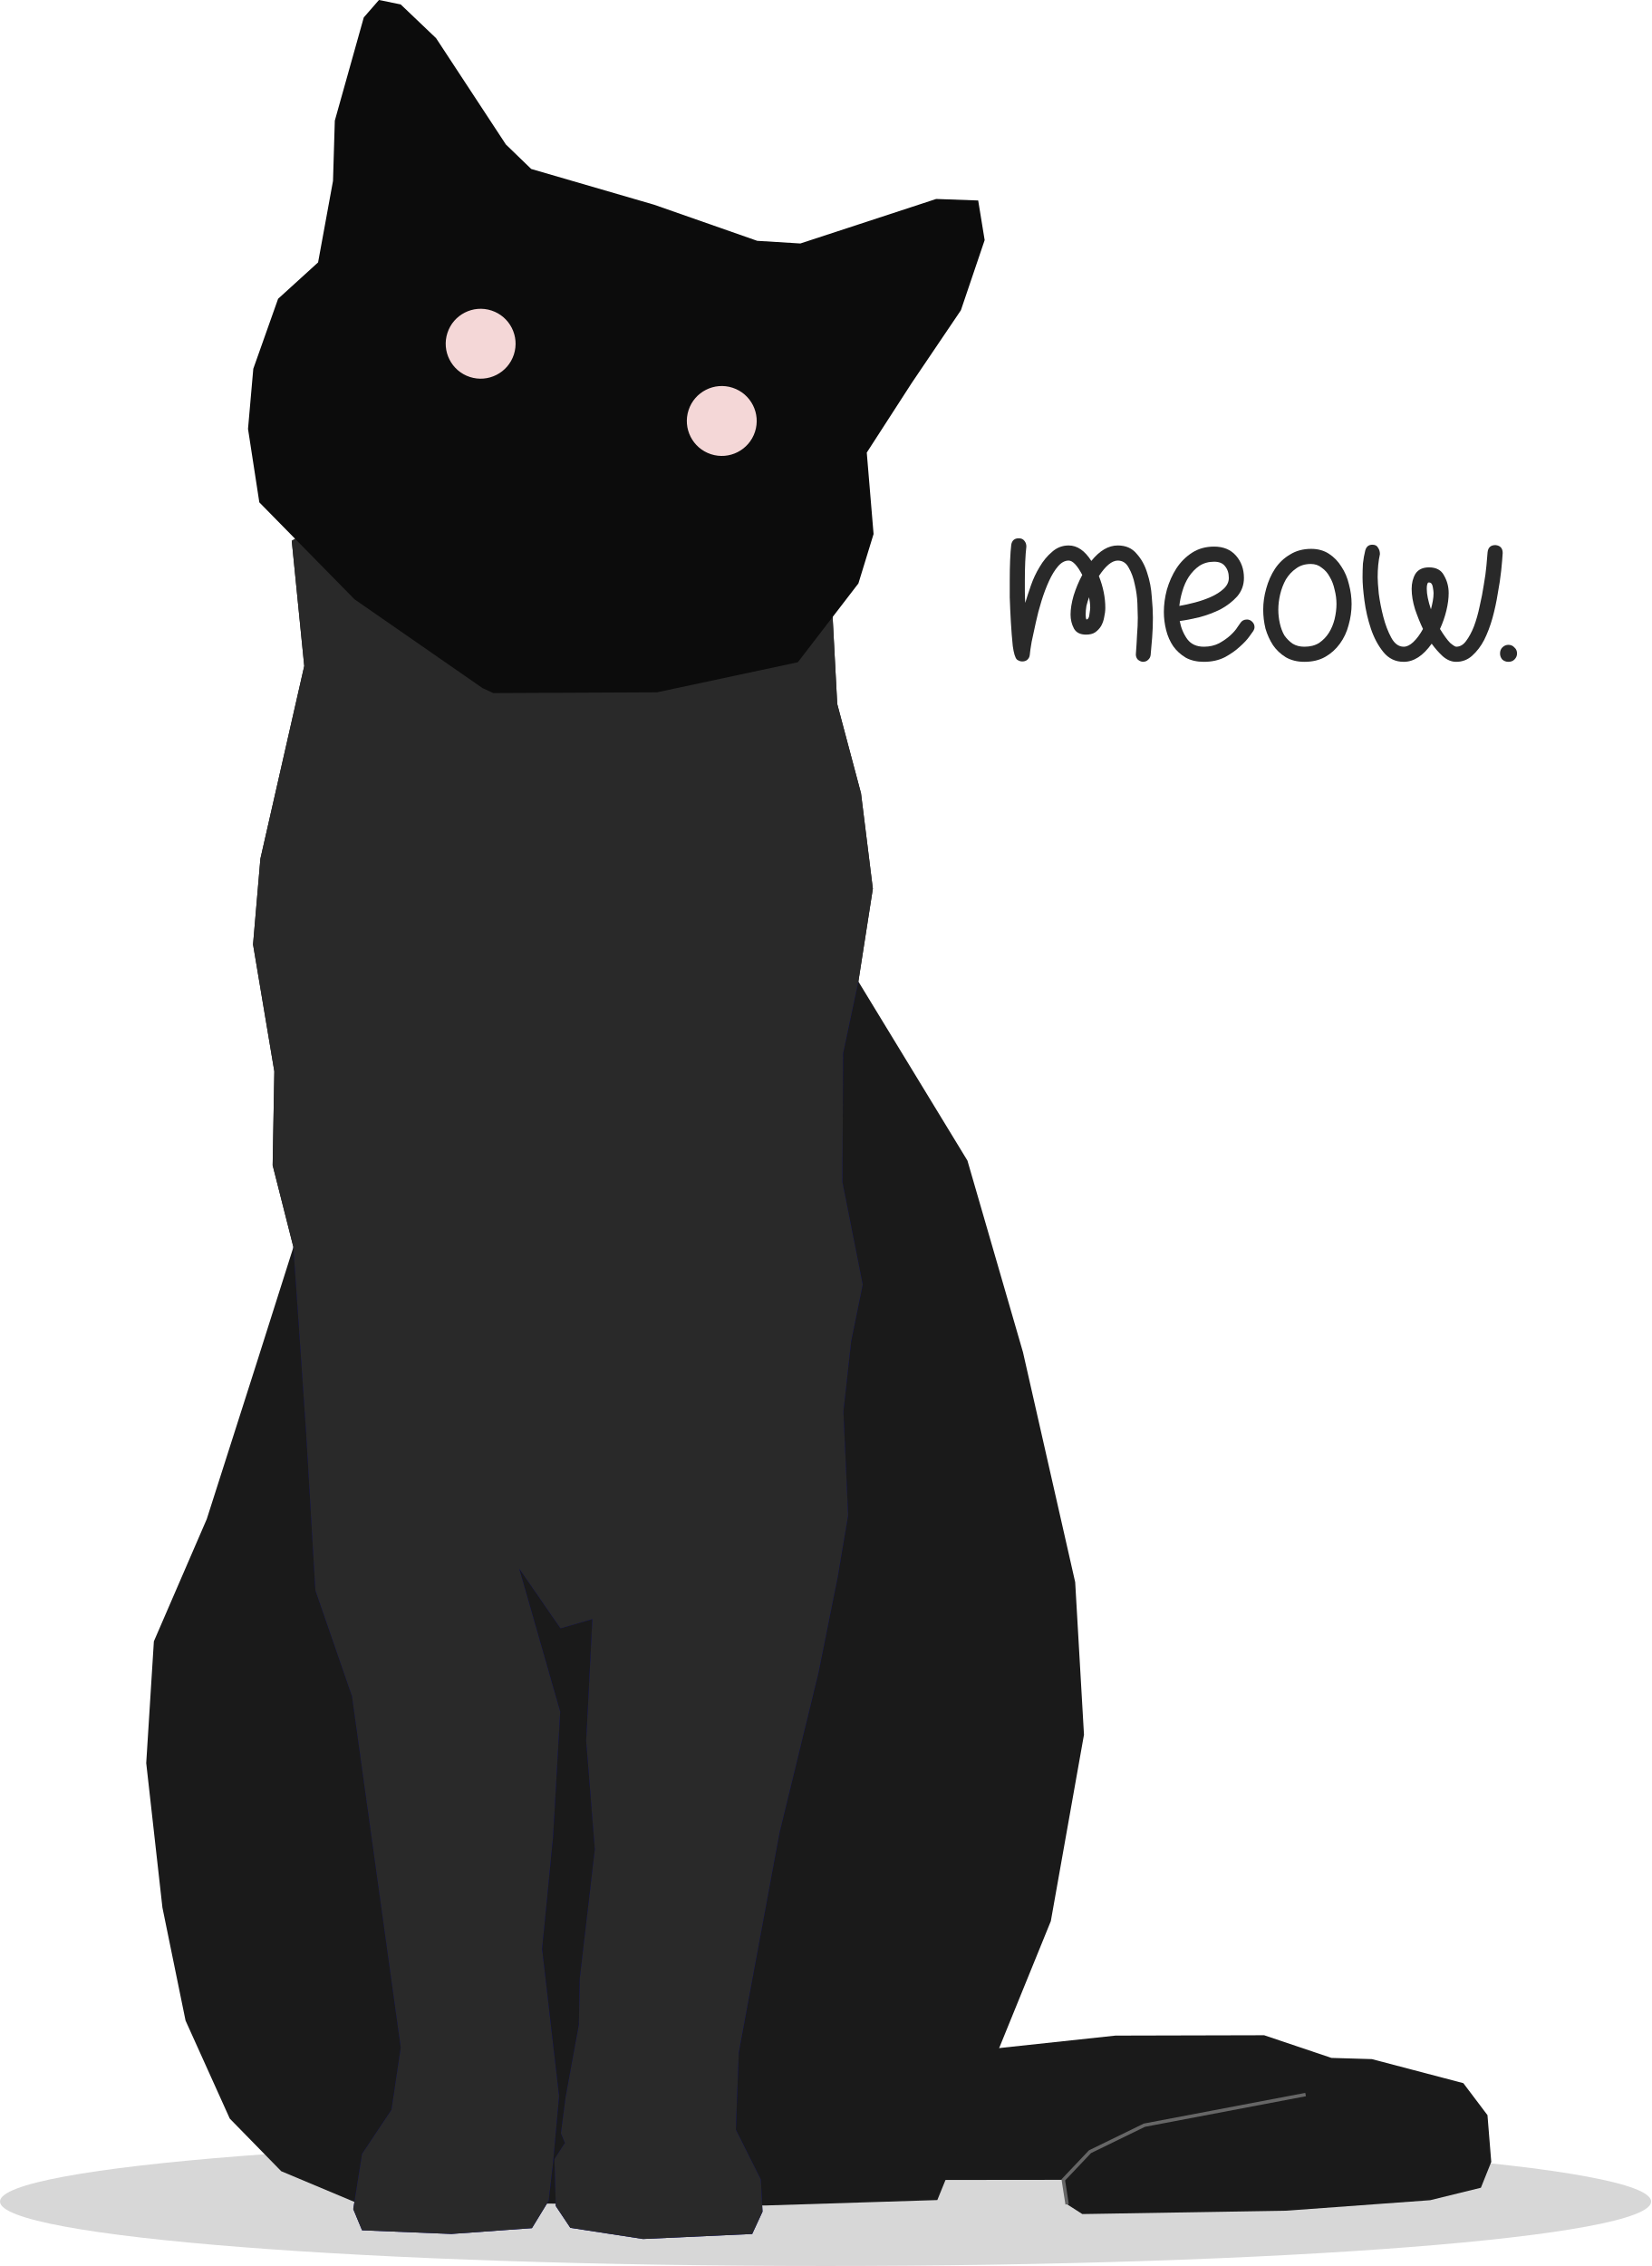
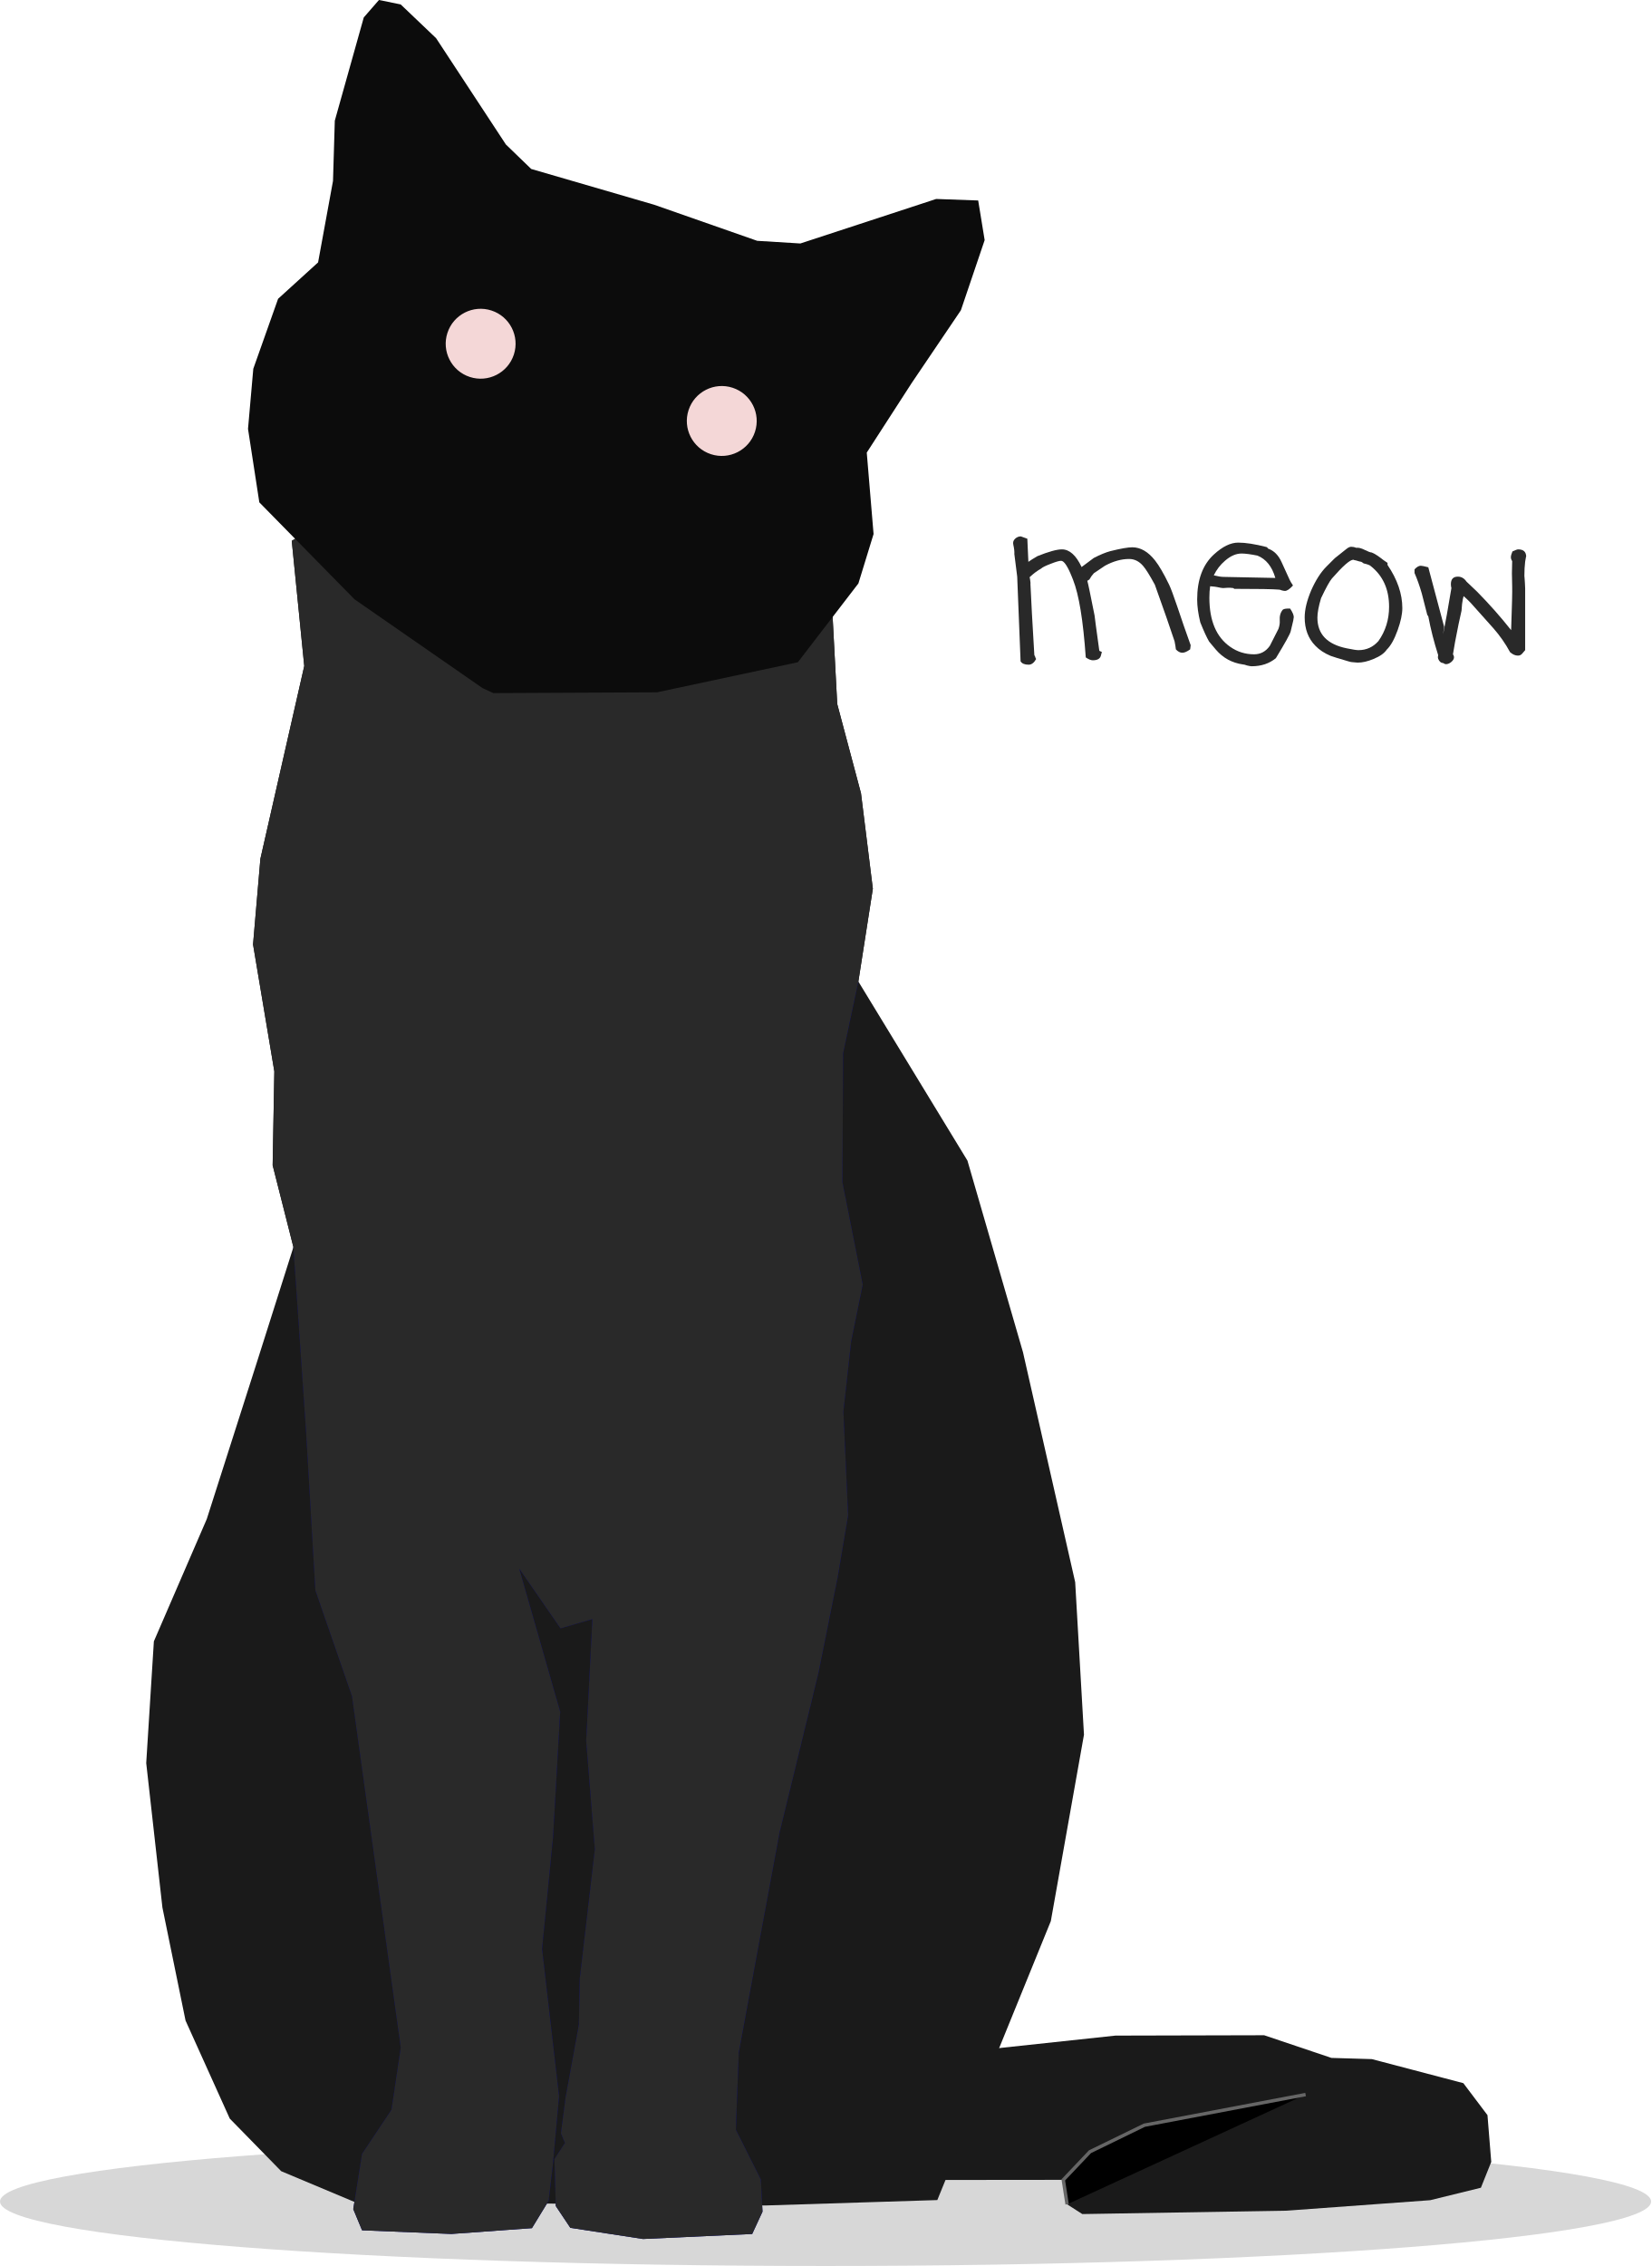
- <svg xmlns="http://www.w3.org/2000/svg" width="485.659" height="666.372" viewBox="0 0 128.497 176.311" version="1.1" id="svg5">
-   <defs id="defs2">
-     <rect x="388.619" y="-5.749" width="486.577" height="224.351" id="rect2088" />
+ <svg xmlns="http://www.w3.org/2000/svg" viewBox="0 0 128.497 176.311" version="1.1" id="cat">
+   <defs>
+     <rect x="586.399" y="167.407" width="208.064" height="78.23" />
+     <rect x="388.619" y="-5.749" width="486.577" height="224.351" />
  </defs>
-   <g id="layer1" transform="translate(-683.1851,-91.78875)">
-     <g id="g14183">
-       <ellipse style="opacity:0.159;fill:#000000;fill-opacity:1;stroke:none;stroke-width:0.661;stroke-linecap:round;stroke-linejoin:round;stroke-miterlimit:4;stroke-dasharray:none;stroke-dashoffset:2.504;stroke-opacity:1" id="path13409" cx="747.434" cy="263.084" rx="64.249" ry="5.015" />
-       <path style="fill:#1a1a1a;stroke:none;stroke-width:0.265px;stroke-linecap:butt;stroke-linejoin:miter;stroke-opacity:1" d="m 754.514,261.408 11.422,-0.012 0.296,1.904 1.185,0.759 15.901,-0.264 11.168,-0.815 3.949,-0.969 0.806,-2.011 -0.294,-3.638 -1.878,-2.489 -7.12,-1.871 -3.147,-0.093 -5.235,-1.764 -11.574,0.028 -11.313,1.213 z" id="path12526" />
-       <path style="fill:#1a1a1a;stroke:none;stroke-width:0.265px;stroke-linecap:butt;stroke-linejoin:miter;stroke-opacity:1" d="m 742.758,263.39 13.373,-0.42 8.834,-21.704 2.58,-14.504 -0.684,-11.868 -4.063,-17.893 -4.322,-14.908 -8.488,-13.933 1.127,-7.223 -0.922,-7.426 -1.85,-6.945 -0.398,-7.519 0.722,-4.51 -20.149,-14.546 -22.627,13.879 0.972,9.74 -3.413,14.999 -0.571,6.665 1.657,9.876 -0.131,7.306 1.615,6.368 -2.889,9.102 -3.854,12.056 -4.117,9.515 -0.595,9.473 1.26,11.239 1.8,8.795 3.442,7.627 4.003,4.093 5.701,2.392 z" id="path12528" />
-       <path style="fill:none;stroke:#666666;stroke-width:0.265;stroke-linecap:butt;stroke-linejoin:miter;stroke-miterlimit:4;stroke-dasharray:none;stroke-opacity:1" d="m 784.792,254.76 -12.546,2.384 -4.234,2.064 -2.076,2.189 0.296,1.904" id="path12530" />
-       <path style="fill:#000080;stroke:none;stroke-width:0.265px;stroke-linecap:butt;stroke-linejoin:miter;stroke-opacity:1" d="m 726.65,173.188 -20.631,15.636 0.978,14.239 0.733,12.462 2.851,8.243 3.793,27.329 -0.72,4.847 -2.292,3.435 -0.684,4.294 0.685,1.649 6.949,0.285 6.271,-0.452 1.306,-2.141 0.326,-2.817 0.482,-5.309 -1.323,-11.467 0.853,-8.674 0.556,-9.778 -3.186,-11.126 3.209,4.644 2.479,-0.716 -0.482,9.484 0.675,8.413 -1.169,10.043 -0.076,3.62 -1.026,5.614 -0.368,2.823 0.311,0.755 -0.814,1.262 0.105,3.652 1.131,1.693 5.654,0.869 8.498,-0.39 0.803,-1.737 -0.129,-2.499 -1.944,-3.879 0.226,-5.989 3.171,-17.103 3.042,-12.488 1.502,-7.489 0.795,-4.733 -0.366,-8.072 0.602,-5.446 0.901,-4.435 -1.579,-7.964 0.052,-10.023 1.187,-5.591 z" id="path12532" />
-       <path id="path12534" style="fill:#292929;fill-opacity:1;stroke:none;stroke-width:0.265px;stroke-linecap:butt;stroke-linejoin:miter;stroke-opacity:1" d="m 728.517,119.991 -22.627,13.879 0.972,9.74 -3.413,14.999 -0.572,6.665 1.657,9.876 -0.131,7.306 1.615,6.368 0.977,14.239 0.733,12.462 2.85,8.243 3.794,27.329 -0.72,4.847 -2.291,3.434 -0.684,4.294 0.685,1.65 6.949,0.284 6.27,-0.452 1.306,-2.141 0.326,-2.816 0.482,-5.309 -1.323,-11.467 0.853,-8.674 0.557,-9.778 -3.185,-11.125 3.209,4.644 2.479,-0.716 -0.482,9.484 0.675,8.412 -1.17,10.043 -0.076,3.619 -1.026,5.614 -0.368,2.823 0.311,0.756 -0.814,1.261 0.105,3.651 1.131,1.693 5.654,0.87 8.498,-0.391 0.803,-1.736 -0.129,-2.5 -1.944,-3.879 0.226,-5.989 3.171,-17.103 3.042,-12.489 1.502,-7.489 0.795,-4.733 -0.366,-8.072 0.602,-5.446 0.902,-4.434 -1.579,-7.964 0.052,-10.023 1.186,-5.591 1.127,-7.223 -0.922,-7.426 -1.849,-6.945 -0.398,-7.519 0.722,-4.509 z" />
-       <g id="g12781" transform="rotate(18.09826,719.9654,125.9541)">
-         <path style="fill:#0c0c0c;fill-opacity:1;stroke:none;stroke-width:0.265px;stroke-linecap:butt;stroke-linejoin:miter;stroke-opacity:1" d="m 727.641,144.237 12.085,-4.014 9.693,-5.629 2.574,-7.293 -0.072,-4.019 -2.472,-5.859 1.642,-6.231 1.881,-6.573 0.062,-5.761 -1.436,-2.775 -3.143,0.903 -8.972,6.576 -3.257,0.847 -8.512,-0.177 -9.944,0.326 -2.464,-1.198 -7.732,-6.174 -3.435,-1.641 -1.714,0.197 -0.702,1.658 0.352,8.336 1.323,4.499 0.866,6.386 -2.079,3.658 -0.143,5.775 1.062,4.573 2.613,5.162 9.385,4.868 11.617,3.473 z" id="path12536" />
-         <circle style="opacity:1;fill:#f4d7d7;fill-opacity:1;stroke:none;stroke-width:0.661;stroke-linecap:round;stroke-linejoin:round;stroke-miterlimit:4;stroke-dasharray:none;stroke-dashoffset:2.504;stroke-opacity:1" id="circle12630" cx="718.255" cy="118.707" r="2.719" />
-         <circle style="opacity:1;fill:#f4d7d7;fill-opacity:1;stroke:none;stroke-width:0.661;stroke-linecap:round;stroke-linejoin:round;stroke-miterlimit:4;stroke-dasharray:none;stroke-dashoffset:2.504;stroke-opacity:1" id="circle12632" cx="737.959" cy="118.59" r="2.719" />
+   <g transform="translate(-683.1851,-91.78875)">
+     <g>
+       <ellipse style="opacity:0.159;fill:#000000;" cx="747.434" cy="263.084" rx="64.249" ry="5.015" />
+       <path style="fill:#1a1a1a;" d="m 754.514,261.408 11.422,-0.012 0.296,1.904 1.185,0.759 15.901,-0.264 11.168,-0.815 3.949,-0.969 0.806,-2.011 -0.294,-3.638 -1.878,-2.489 -7.12,-1.871 -3.147,-0.093 -5.235,-1.764 -11.574,0.028 -11.313,1.213 z" />
+       <path style="fill:#1a1a1a;" d="m 742.758,263.39 13.373,-0.42 8.834,-21.704 2.58,-14.504 -0.684,-11.868 -4.063,-17.893 -4.322,-14.908 -8.488,-13.933 1.127,-7.223 -0.922,-7.426 -1.85,-6.945 -0.398,-7.519 0.722,-4.51 -20.149,-14.546 -22.627,13.879 0.972,9.74 -3.413,14.999 -0.571,6.665 1.657,9.876 -0.131,7.306 1.615,6.368 -2.889,9.102 -3.854,12.056 -4.117,9.515 -0.595,9.473 1.26,11.239 1.8,8.795 3.442,7.627 4.003,4.093 5.701,2.392 z" />
+       <path style="stroke:#666666;stroke-width:0.265;stroke-linecap:butt;stroke-linejoin:miter;stroke-miterlimit:4;stroke-dasharray:none;stroke-opacity:1" d="m 784.792,254.76 -12.546,2.384 -4.234,2.064 -2.076,2.189 0.296,1.904" />
+       <path style="fill:#000080;" d="m 726.65,173.188 -20.631,15.636 0.978,14.239 0.733,12.462 2.851,8.243 3.793,27.329 -0.72,4.847 -2.292,3.435 -0.684,4.294 0.685,1.649 6.949,0.285 6.271,-0.452 1.306,-2.141 0.326,-2.817 0.482,-5.309 -1.323,-11.467 0.853,-8.674 0.556,-9.778 -3.186,-11.126 3.209,4.644 2.479,-0.716 -0.482,9.484 0.675,8.413 -1.169,10.043 -0.076,3.62 -1.026,5.614 -0.368,2.823 0.311,0.755 -0.814,1.262 0.105,3.652 1.131,1.693 5.654,0.869 8.498,-0.39 0.803,-1.737 -0.129,-2.499 -1.944,-3.879 0.226,-5.989 3.171,-17.103 3.042,-12.488 1.502,-7.489 0.795,-4.733 -0.366,-8.072 0.602,-5.446 0.901,-4.435 -1.579,-7.964 0.052,-10.023 1.187,-5.591 z" />
+       <path style="fill:#292929;fill-opacity:1;" d="m 728.517,119.991 -22.627,13.879 0.972,9.74 -3.413,14.999 -0.572,6.665 1.657,9.876 -0.131,7.306 1.615,6.368 0.977,14.239 0.733,12.462 2.85,8.243 3.794,27.329 -0.72,4.847 -2.291,3.434 -0.684,4.294 0.685,1.65 6.949,0.284 6.27,-0.452 1.306,-2.141 0.326,-2.816 0.482,-5.309 -1.323,-11.467 0.853,-8.674 0.557,-9.778 -3.185,-11.125 3.209,4.644 2.479,-0.716 -0.482,9.484 0.675,8.412 -1.17,10.043 -0.076,3.619 -1.026,5.614 -0.368,2.823 0.311,0.756 -0.814,1.261 0.105,3.651 1.131,1.693 5.654,0.87 8.498,-0.391 0.803,-1.736 -0.129,-2.5 -1.944,-3.879 0.226,-5.989 3.171,-17.103 3.042,-12.489 1.502,-7.489 0.795,-4.733 -0.366,-8.072 0.602,-5.446 0.902,-4.434 -1.579,-7.964 0.052,-10.023 1.186,-5.591 1.127,-7.223 -0.922,-7.426 -1.849,-6.945 -0.398,-7.519 0.722,-4.509 z" />
+       <g transform="rotate(18.09826,719.9654,125.9541)">
+         <path style="fill:#0c0c0c;fill-opacity:1;" d="m 727.641,144.237 12.085,-4.014 9.693,-5.629 2.574,-7.293 -0.072,-4.019 -2.472,-5.859 1.642,-6.231 1.881,-6.573 0.062,-5.761 -1.436,-2.775 -3.143,0.903 -8.972,6.576 -3.257,0.847 -8.512,-0.177 -9.944,0.326 -2.464,-1.198 -7.732,-6.174 -3.435,-1.641 -1.714,0.197 -0.702,1.658 0.352,8.336 1.323,4.499 0.866,6.386 -2.079,3.658 -0.143,5.775 1.062,4.573 2.613,5.162 9.385,4.868 11.617,3.473 z" />
+         <circle style="opacity:1;fill:#f4d7d7;fill-opacity:1;" id="cat-left-eye" cx="718.255" cy="118.707" r="2.719" />
+         <circle style="opacity:1;fill:#f4d7d7;fill-opacity:1;" id="cat-right-eye" cx="737.959" cy="118.59" r="2.719" />
      </g>
    </g>
-     <g aria-label="meow." transform="matrix(0.7349323,0,0,0.7349323,475.6003,121.4981)" id="text2086" style="font-size:40px;line-height:1.25;letter-spacing:0px;word-spacing:0px;white-space:pre;shape-inside:url(#rect2088);fill:#292929;stroke-width:0.36">
-       <path d="m 390.139,29.403 q -0.28,-0.28 -0.44,-1.44 -0.12,-1.16 -0.2,-2.52 -0.08,-1.4 -0.12,-2.64 0,-1.28 0,-1.76 0,-1.2 0.04,-2.16 0.04,-0.96 0.12,-1.64 0.12,-0.68 0.8,-0.68 0.4,0 0.6,0.28 0.2,0.24 0.2,0.6 -0.08,0.68 -0.12,1.6 -0.04,0.92 -0.04,1.96 0,0.6 0,1.2 0,0.6 0.04,1.2 0.24,-0.8 0.6,-1.84 0.36,-1.04 0.92,-1.96 0.56,-0.96 1.32,-1.6 0.76,-0.68 1.76,-0.68 1.36,0 2.4,1.64 1.32,-1.64 2.8,-1.64 1.28,0 2,0.88 0.76,0.84 1.12,2.04 0.4,1.2 0.48,2.52 0.12,1.28 0.12,2.2 0,1.08 -0.08,2.12 -0.08,1.04 -0.16,1.84 -0.04,0.32 -0.28,0.52 -0.2,0.2 -0.56,0.2 -0.32,-0.04 -0.56,-0.28 -0.2,-0.28 -0.16,-0.6 0.08,-1.04 0.12,-1.96 0.08,-0.96 0.08,-1.84 0,-0.48 -0.04,-1.48 -0.04,-1.04 -0.28,-2.04 -0.2,-1 -0.64,-1.76 -0.4,-0.76 -1.16,-0.76 -0.92,0 -2,1.64 0.68,1.72 0.68,3.36 0,0.48 -0.12,1 -0.08,0.48 -0.32,0.92 -0.24,0.4 -0.64,0.68 -0.36,0.24 -0.96,0.24 -0.92,0 -1.28,-0.64 -0.36,-0.68 -0.36,-1.48 0,-0.88 0.32,-2 0.36,-1.16 0.92,-2.2 -0.8,-1.52 -1.44,-1.52 -0.6,0 -1.12,0.6 -0.52,0.6 -0.96,1.56 -0.44,0.96 -0.8,2.12 -0.36,1.16 -0.6,2.28 -0.24,1.08 -0.44,2.04 -0.16,0.92 -0.2,1.4 -0.04,0.32 -0.28,0.52 -0.2,0.16 -0.52,0.16 -0.28,0 -0.56,-0.2 z m 7.64,-6.6 q -0.16,0.44 -0.28,0.92 -0.08,0.48 -0.08,0.92 0,0.36 0.08,0.52 0.28,-0.04 0.32,-0.56 0.08,-0.52 0.08,-0.68 0,-0.52 -0.12,-1.12 z" style="font-family:'Fall is Coming';-inkscape-font-specification:'Fall is Coming, Normal'" id="path12777" />
-       <path d="m 413.779,25.563 q 0.24,-0.4 0.72,-0.4 0.32,0 0.56,0.24 0.24,0.24 0.24,0.56 0,0.2 -0.12,0.4 -0.04,0.04 -0.4,0.56 -0.36,0.52 -1.04,1.12 -0.64,0.6 -1.6,1.12 -0.96,0.48 -2.2,0.48 -1.12,0 -1.92,-0.44 -0.8,-0.48 -1.32,-1.2 -0.52,-0.76 -0.76,-1.72 -0.24,-0.96 -0.24,-1.92 0,-1.16 0.32,-2.36 0.36,-1.24 1,-2.24 0.68,-1.04 1.68,-1.68 1,-0.64 2.32,-0.64 1.48,0 2.32,0.96 0.84,0.96 0.84,2.36 0,1.12 -0.72,1.96 -0.72,0.8 -1.76,1.36 -1.04,0.52 -2.24,0.84 -1.16,0.28 -2.08,0.4 0.2,1.08 0.8,1.92 0.6,0.8 1.76,0.8 0.88,0 1.6,-0.36 0.72,-0.4 1.2,-0.84 0.52,-0.48 0.76,-0.88 0.28,-0.4 0.28,-0.4 z m -1.2,-4.8 q 0,-0.76 -0.4,-1.24 -0.36,-0.48 -1.16,-0.48 -0.88,0 -1.56,0.44 -0.64,0.44 -1.12,1.16 -0.44,0.68 -0.68,1.52 -0.24,0.8 -0.32,1.56 0.72,-0.12 1.64,-0.36 0.92,-0.24 1.72,-0.6 0.8,-0.36 1.32,-0.84 0.56,-0.52 0.56,-1.16 z" style="font-family:'Fall is Coming';-inkscape-font-specification:'Fall is Coming, Normal'" id="path12779" />
-       <path d="m 420.579,29.643 q -1.12,0 -1.96,-0.48 -0.84,-0.52 -1.36,-1.28 -0.52,-0.8 -0.8,-1.76 -0.24,-1 -0.24,-2 0,-1.12 0.32,-2.24 0.32,-1.16 0.92,-2.08 0.64,-0.96 1.6,-1.52 0.96,-0.6 2.24,-0.6 1.08,0 1.88,0.52 0.8,0.52 1.32,1.36 0.56,0.84 0.8,1.88 0.28,1.04 0.28,2.08 0,1.12 -0.32,2.24 -0.28,1.08 -0.92,1.96 -0.64,0.88 -1.56,1.4 -0.92,0.52 -2.2,0.52 z m 0.68,-10.36 q -0.92,0 -1.56,0.48 -0.64,0.44 -1.08,1.16 -0.4,0.72 -0.6,1.56 -0.2,0.84 -0.2,1.64 0,0.72 0.16,1.44 0.16,0.72 0.48,1.28 0.36,0.52 0.88,0.88 0.52,0.32 1.24,0.32 0.92,0 1.56,-0.4 0.64,-0.44 1.04,-1.08 0.4,-0.64 0.6,-1.44 0.2,-0.84 0.2,-1.6 0,-0.76 -0.2,-1.52 -0.16,-0.76 -0.52,-1.36 -0.32,-0.6 -0.84,-0.96 -0.48,-0.4 -1.16,-0.4 z" style="font-family:'Fall is Coming';-inkscape-font-specification:'Fall is Coming, Normal'" id="path12781" />
-       <path d="m 431.939,21.923 q 0,-0.92 0.4,-1.6 0.44,-0.68 1.44,-0.68 1.16,0 1.6,0.88 0.48,0.84 0.48,1.84 0,0.84 -0.24,1.84 -0.24,1 -0.68,1.96 0.64,1.04 1.08,1.48 0.48,0.4 0.64,0.4 0.6,0 1.04,-0.6 0.48,-0.64 0.84,-1.56 0.36,-0.96 0.6,-2.12 0.28,-1.2 0.44,-2.28 0.2,-1.12 0.28,-2.04 0.08,-0.92 0.12,-1.4 0.08,-0.76 0.84,-0.76 0.76,0.08 0.76,0.84 -0.04,0.72 -0.16,1.88 -0.12,1.12 -0.36,2.4 -0.2,1.28 -0.56,2.6 -0.36,1.28 -0.88,2.32 -0.52,1 -1.28,1.68 -0.72,0.64 -1.68,0.64 -0.76,0 -1.44,-0.6 -0.64,-0.6 -1.16,-1.32 -1.36,1.92 -2.96,1.92 -1.32,0 -2.16,-1.04 -0.84,-1.04 -1.32,-2.48 -0.48,-1.44 -0.68,-2.96 -0.2,-1.52 -0.2,-2.44 0,-0.76 0.04,-1.48 0.08,-0.72 0.24,-1.36 0.16,-0.64 0.76,-0.64 0.44,0 0.6,0.32 0.2,0.28 0.2,0.68 -0.24,1.08 -0.24,2.44 0,0.52 0.12,1.76 0.16,1.2 0.48,2.44 0.32,1.24 0.84,2.2 0.52,0.96 1.32,0.96 0.48,0 1,-0.48 0.56,-0.52 1.04,-1.4 -0.44,-0.92 -0.84,-2.08 -0.36,-1.16 -0.36,-2.16 z m 1.6,0 q 0,0.84 0.44,2.16 0.12,-0.44 0.2,-0.88 0.08,-0.44 0.08,-0.84 0,-0.2 -0.08,-0.64 -0.08,-0.48 -0.4,-0.48 h -0.08 q -0.04,0.04 -0.04,0.04 -0.04,0.04 -0.08,0.2 -0.04,0.12 -0.04,0.44 z" style="font-family:'Fall is Coming';-inkscape-font-specification:'Fall is Coming, Normal'" id="path12783" />
-       <path d="m 442.179,29.643 q -0.36,0 -0.64,-0.24 -0.24,-0.28 -0.24,-0.64 0,-0.4 0.24,-0.64 0.28,-0.28 0.64,-0.28 0.4,0 0.64,0.28 0.28,0.24 0.28,0.64 0,0.36 -0.28,0.64 -0.24,0.24 -0.64,0.24 z" style="font-family:'Fall is Coming';-inkscape-font-specification:'Fall is Coming, Normal'" id="path12785" />
+     <g aria-label="meow" transform="matrix(0.5052566,0,0,0.5052566,465.2991,41.44437)" style="font-size:40px;line-height:1.25;letter-spacing:0px;word-spacing:0px;white-space:pre;shape-inside:url(#rect1699);fill:#292929;stroke-width:0.524">
+       <path d="m 589.638,186.161 q 0.44,-0.32 1.4,-0.88 2.6,-1.04 3.76,-1.04 1.76,0 3.04,2.72 0.68,-0.52 1.88,-1.4 1.48,-0.76 2.52,-1.04 2.4,-0.6 3.4,-0.6 1.92,0 3.52,2.04 0.92,1.16 2.16,3.72 0.4,0.84 1.24,3.32 1.04,3.12 2.08,6 0,0.12 -0.04,0.32 -0.04,0.2 -0.04,0.32 -0.72,0.52 -1.2,0.52 -0.52,0 -1,-0.52 -0.04,-0.44 -0.2,-1.24 -1,-3.04 -3.04,-8.72 -1.2,-2.2 -1.8,-2.88 -0.92,-1.08 -2.16,-1.08 -1.8,0 -3.72,1.04 -0.56,0.4 -1.72,1.16 -0.4,0.44 -0.68,0.96 -0.12,0.08 -0.32,0.2 0.16,0.52 1.12,5.36 0,0.16 0.72,5.36 l 0.04,0.08 q 0.08,0.04 0.36,0.16 l -0.16,0.6 q -0.2,0.68 -1.24,0.68 -0.44,0 -1.08,-0.44 -0.6,-8.56 -1.96,-11.96 l -0.16,-0.4 q -1,-2.52 -1.68,-2.52 -0.44,0 -1.64,0.48 -1.16,0.44 -1.44,0.72 -0.92,0.52 -1.76,1.32 v 0.08 l 0.04,0.12 0.04,0.28 q 0.08,0.48 0.04,0.6 0.16,3.64 0.6,10.92 l 0.12,0.24 0.04,0.12 q 0,0.08 0.12,0.24 -0.48,0.88 -1.16,0.88 -0.92,0 -1.24,-0.52 l -0.52,-13.04 q -0.12,-0.84 -0.44,-3.48 0.04,-0.56 -0.16,-1.44 -0.12,-0.52 0.24,-0.88 0.4,-0.4 0.92,-0.4 0.12,0.04 1,0.36 0.04,1.16 0.16,3.56 z" />
+       <path d="m 630.478,194.921 -0.04,0.28 -0.4,1.68 q -0.12,0.56 -2.28,4.12 -1.52,1.24 -3.72,1.24 -0.24,0 -0.72,-0.12 -0.44,-0.16 -0.64,-0.16 -2.52,-0.36 -4.16,-2.28 -0.28,-0.32 -1.04,-1.24 -0.56,-0.96 -1.36,-2.96 -0.48,-1.96 -0.48,-3.52 0,-4.56 2.56,-6.92 2,-1.84 3.76,-1.84 1.72,0 4.36,0.68 0.16,0.08 0.24,0.24 1.36,0.48 2.08,2.08 0.36,0.76 1.24,2.72 0.12,0.28 0.52,0.88 -0.76,0.84 -1.24,0.84 -0.16,0 -0.48,-0.08 -0.28,-0.12 -0.44,-0.12 -1.36,-0.12 -6.88,-0.12 l -0.16,-0.12 q -0.56,-0.08 -0.96,-0.04 l -0.6,0.04 q -0.12,0 -0.36,-0.04 l -0.6,-0.12 q -0.12,-0.04 -1.04,-0.12 -0.12,0.76 -0.12,1.76 0,5.32 3.2,7.56 1.64,1.16 3.68,1.16 1.52,0 2.44,-1.32 0.64,-1.28 1.32,-2.6 0.24,-0.68 0.2,-1.24 -0.08,-1.08 0.48,-1.72 0.28,-0.2 1.12,-0.16 0.56,0.84 0.56,1.32 0,0.08 -0.04,0.24 z m -2.8,-6.28 q -0.76,-2.64 -2.76,-3.44 -1.6,-0.32 -2.44,-0.32 -1.28,0 -2.56,1.12 -1.08,0.92 -1.72,2.24 0.96,0.24 1.52,0.24 z" />
+       <path d="m 644.838,199.681 q -0.56,0.84 -2.04,1.44 -1.32,0.56 -2.44,0.56 -0.16,0 -0.48,-0.04 -0.28,-0.04 -0.44,-0.04 -0.12,0 -0.52,-0.12 -2.2,-0.64 -2.72,-0.84 -1.44,-0.6 -2.36,-1.56 -1.64,-1.68 -1.64,-4.36 0,-1.8 1,-4.16 1.04,-2.36 2.36,-3.68 l 1.28,-1.28 q 0.52,-0.4 1.76,-1.4 0.44,-0.36 0.76,-0.36 0.4,0 0.8,0.16 0.48,-0.08 1.28,0.32 0.8,0.4 1.08,0.4 0.64,0.24 1.8,1.16 0.44,0.32 0.64,0.44 v 0.32 q 2.28,3.36 2.28,6.64 0,1.4 -0.72,3.4 -0.76,2.12 -1.68,3 z m -2.48,-12.88 q -0.2,-0.2 -1.08,-0.4 -0.2,-0.16 -0.36,-0.24 -0.28,-0.04 -0.76,-0.2 l -0.36,-0.08 q -0.04,-0.04 -0.12,-0.04 -0.76,0 -3.28,2.88 -0.52,0.6 -1.68,3.04 -0.56,1.88 -0.56,3 0,3.8 4.52,4.72 1.36,0.28 1.8,0.28 1.84,0 3.08,-1.4 1.64,-2.32 1.64,-5.28 0,-4.04 -2.84,-6.28 z" />
+       <path d="m 653.518,197.321 q 0.52,-2.52 1.28,-7.12 -0.08,-0.28 -0.08,-0.6 0,-1.16 1.08,-1.16 0.8,0 1.32,0.76 0.44,0.4 1.64,1.56 2.8,2.84 5.24,5.92 0.2,-5.68 0.16,-6.72 -0.04,-1.04 -0.04,-2.04 0,-0.96 0.04,-1.88 l -0.08,-0.12 q -0.12,-0.24 -0.12,-0.44 0,-0.36 0.24,-0.92 0.68,-0.32 0.88,-0.32 1.24,0 1.24,1.16 0,-0.28 -0.16,0.72 -0.12,1 -0.12,2.2 0,0.12 0.04,0.48 0.04,0.32 0.04,0.6 l 0.04,0.84 v 9.52 l -0.48,0.56 q -0.24,0.28 -0.64,0.28 -0.6,0 -1.2,-0.52 -1.08,-2 -2.6,-3.72 -0.84,-0.92 -3.04,-3.4 -0.68,-0.8 -1.52,-1.52 -0.12,0.32 -0.24,1.24 -0.04,0.28 -0.08,1 -0.4,1.68 -1,4.84 -0.08,0.52 -0.32,1.88 0.16,0.24 0.16,0.44 0,0.4 -0.44,0.76 -0.4,0.32 -0.8,0.32 -0.2,0 -0.4,-0.16 -0.56,-0.04 -0.8,-0.68 -0.08,-0.24 0,-0.56 -0.96,-3 -1.52,-5.96 -0.04,-0.08 -0.16,-0.24 l -0.84,-3.28 q -0.52,-1.8 -1.12,-3.16 v -0.56 q 0.52,-0.56 0.96,-0.56 0.24,0 1.16,0.24 l 2.44,9.16 z" />
    </g>
  </g>
</svg>
